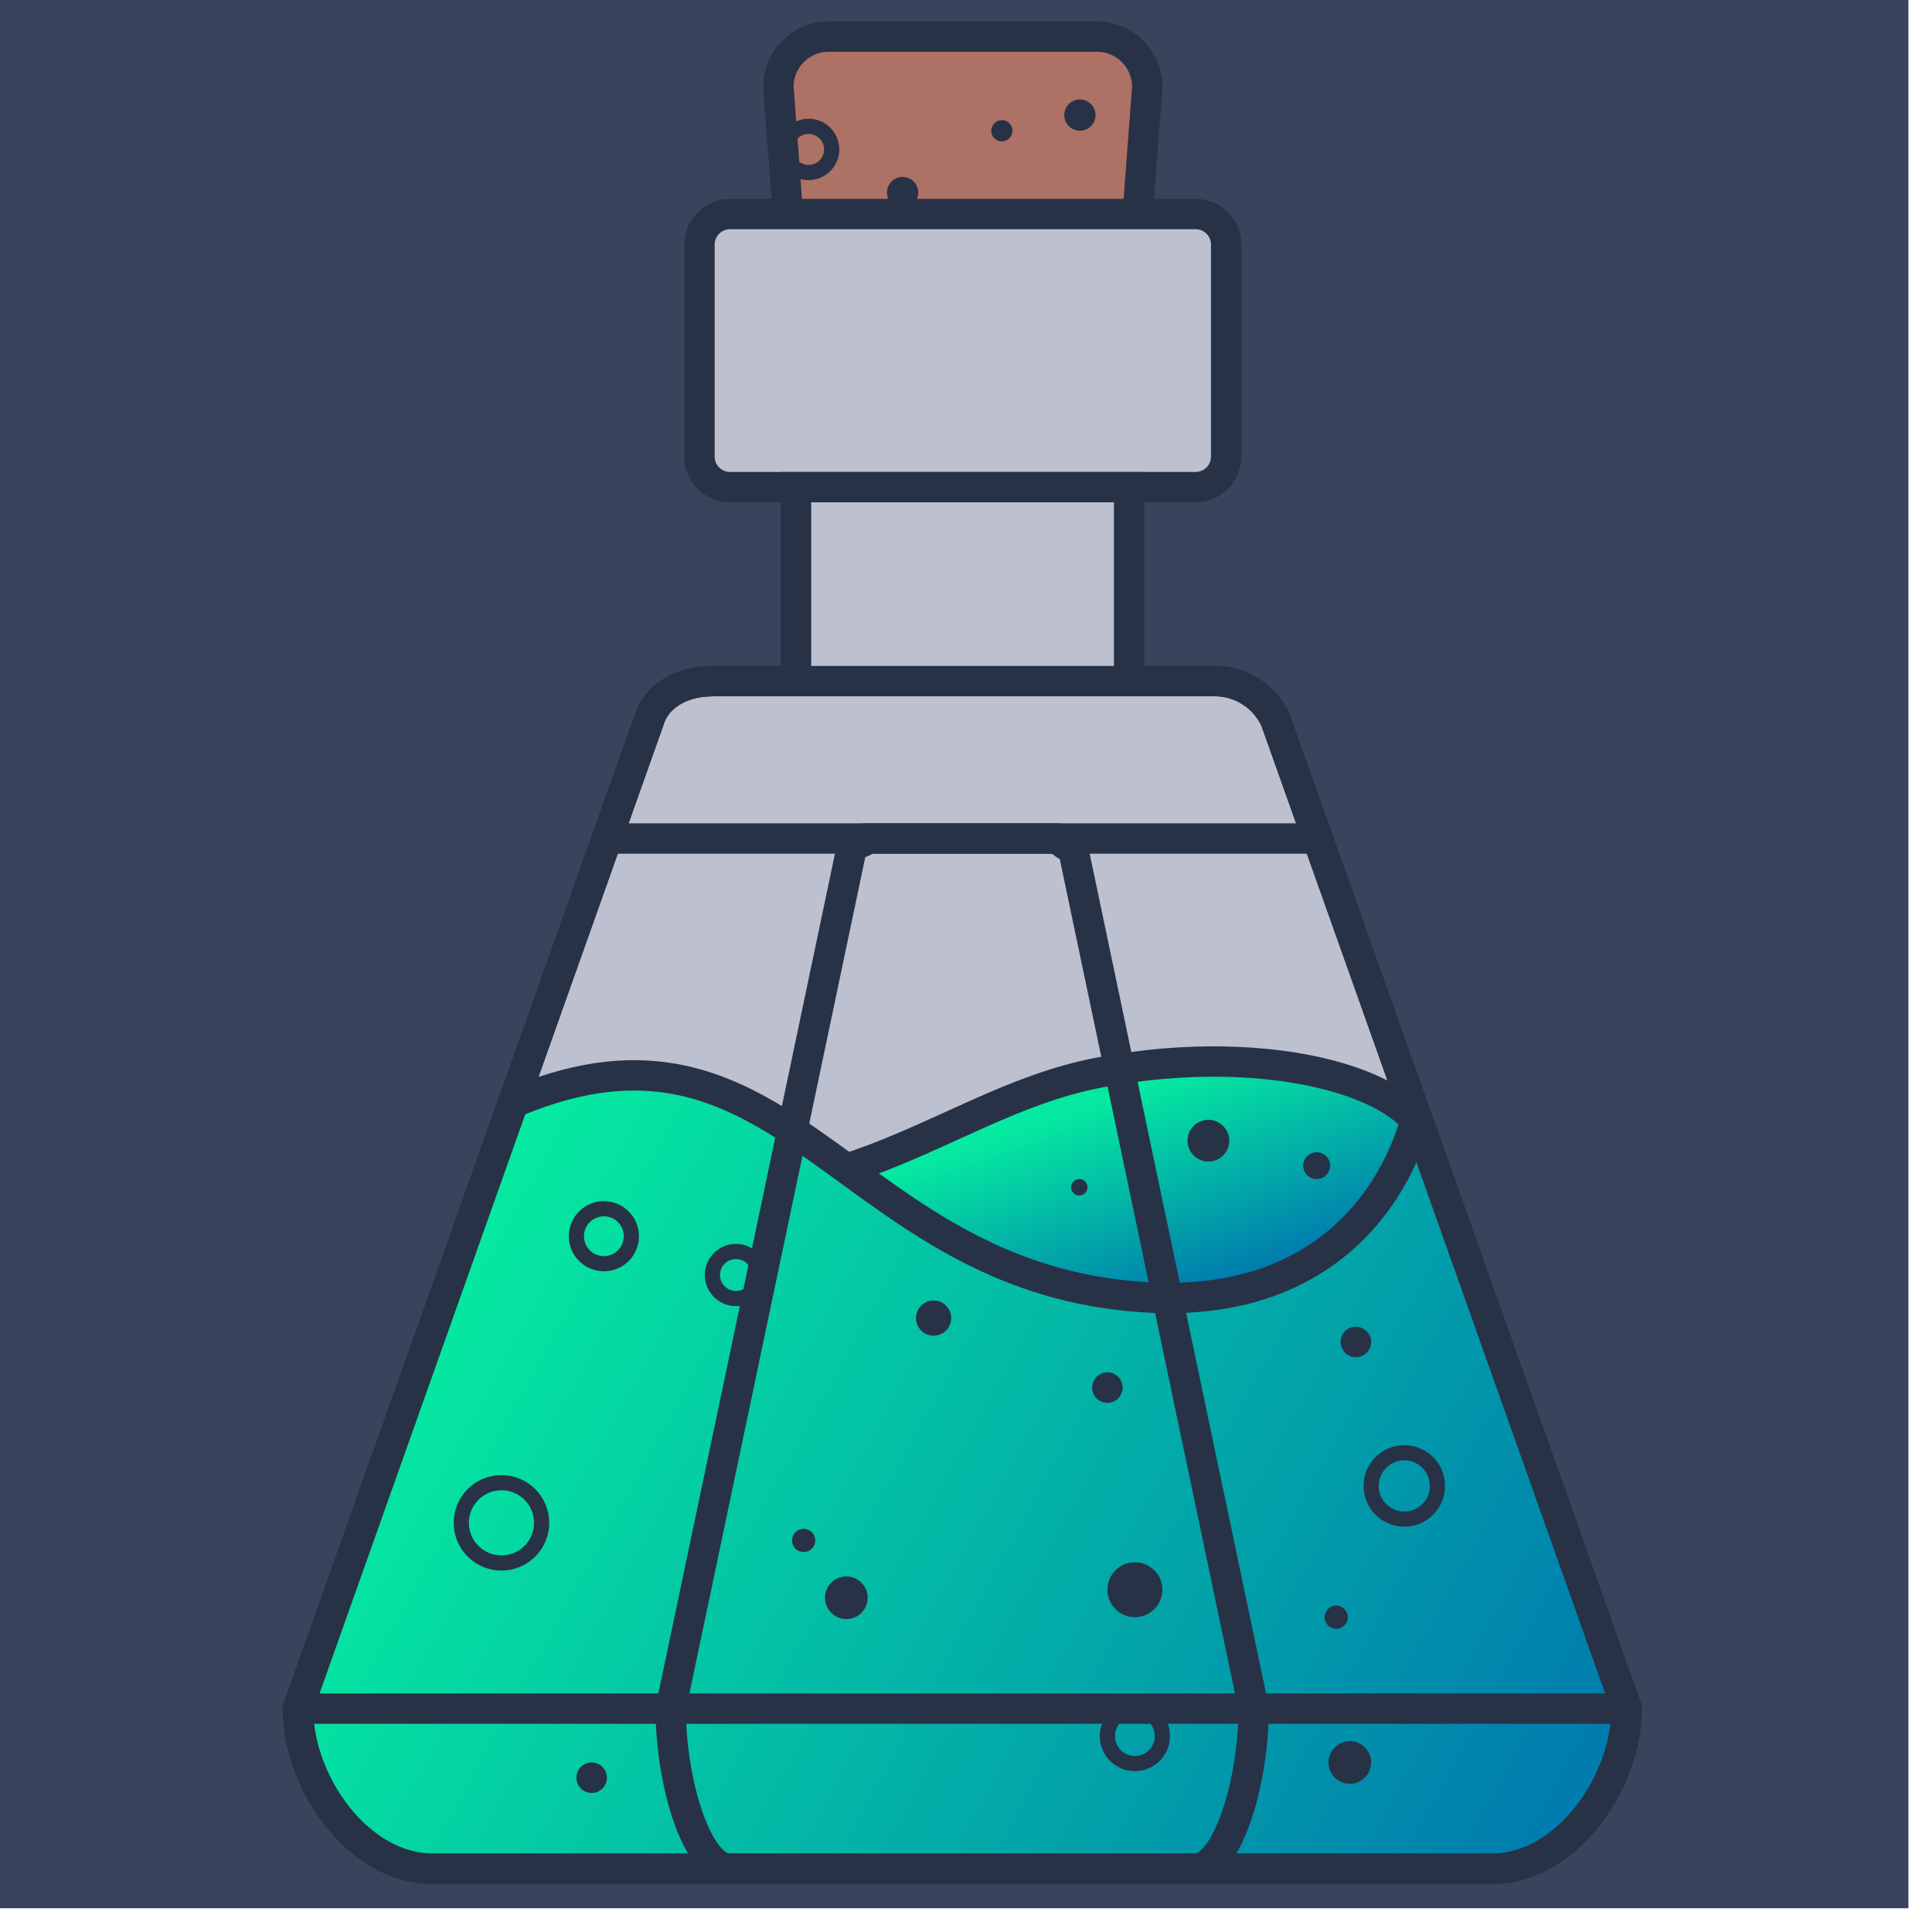
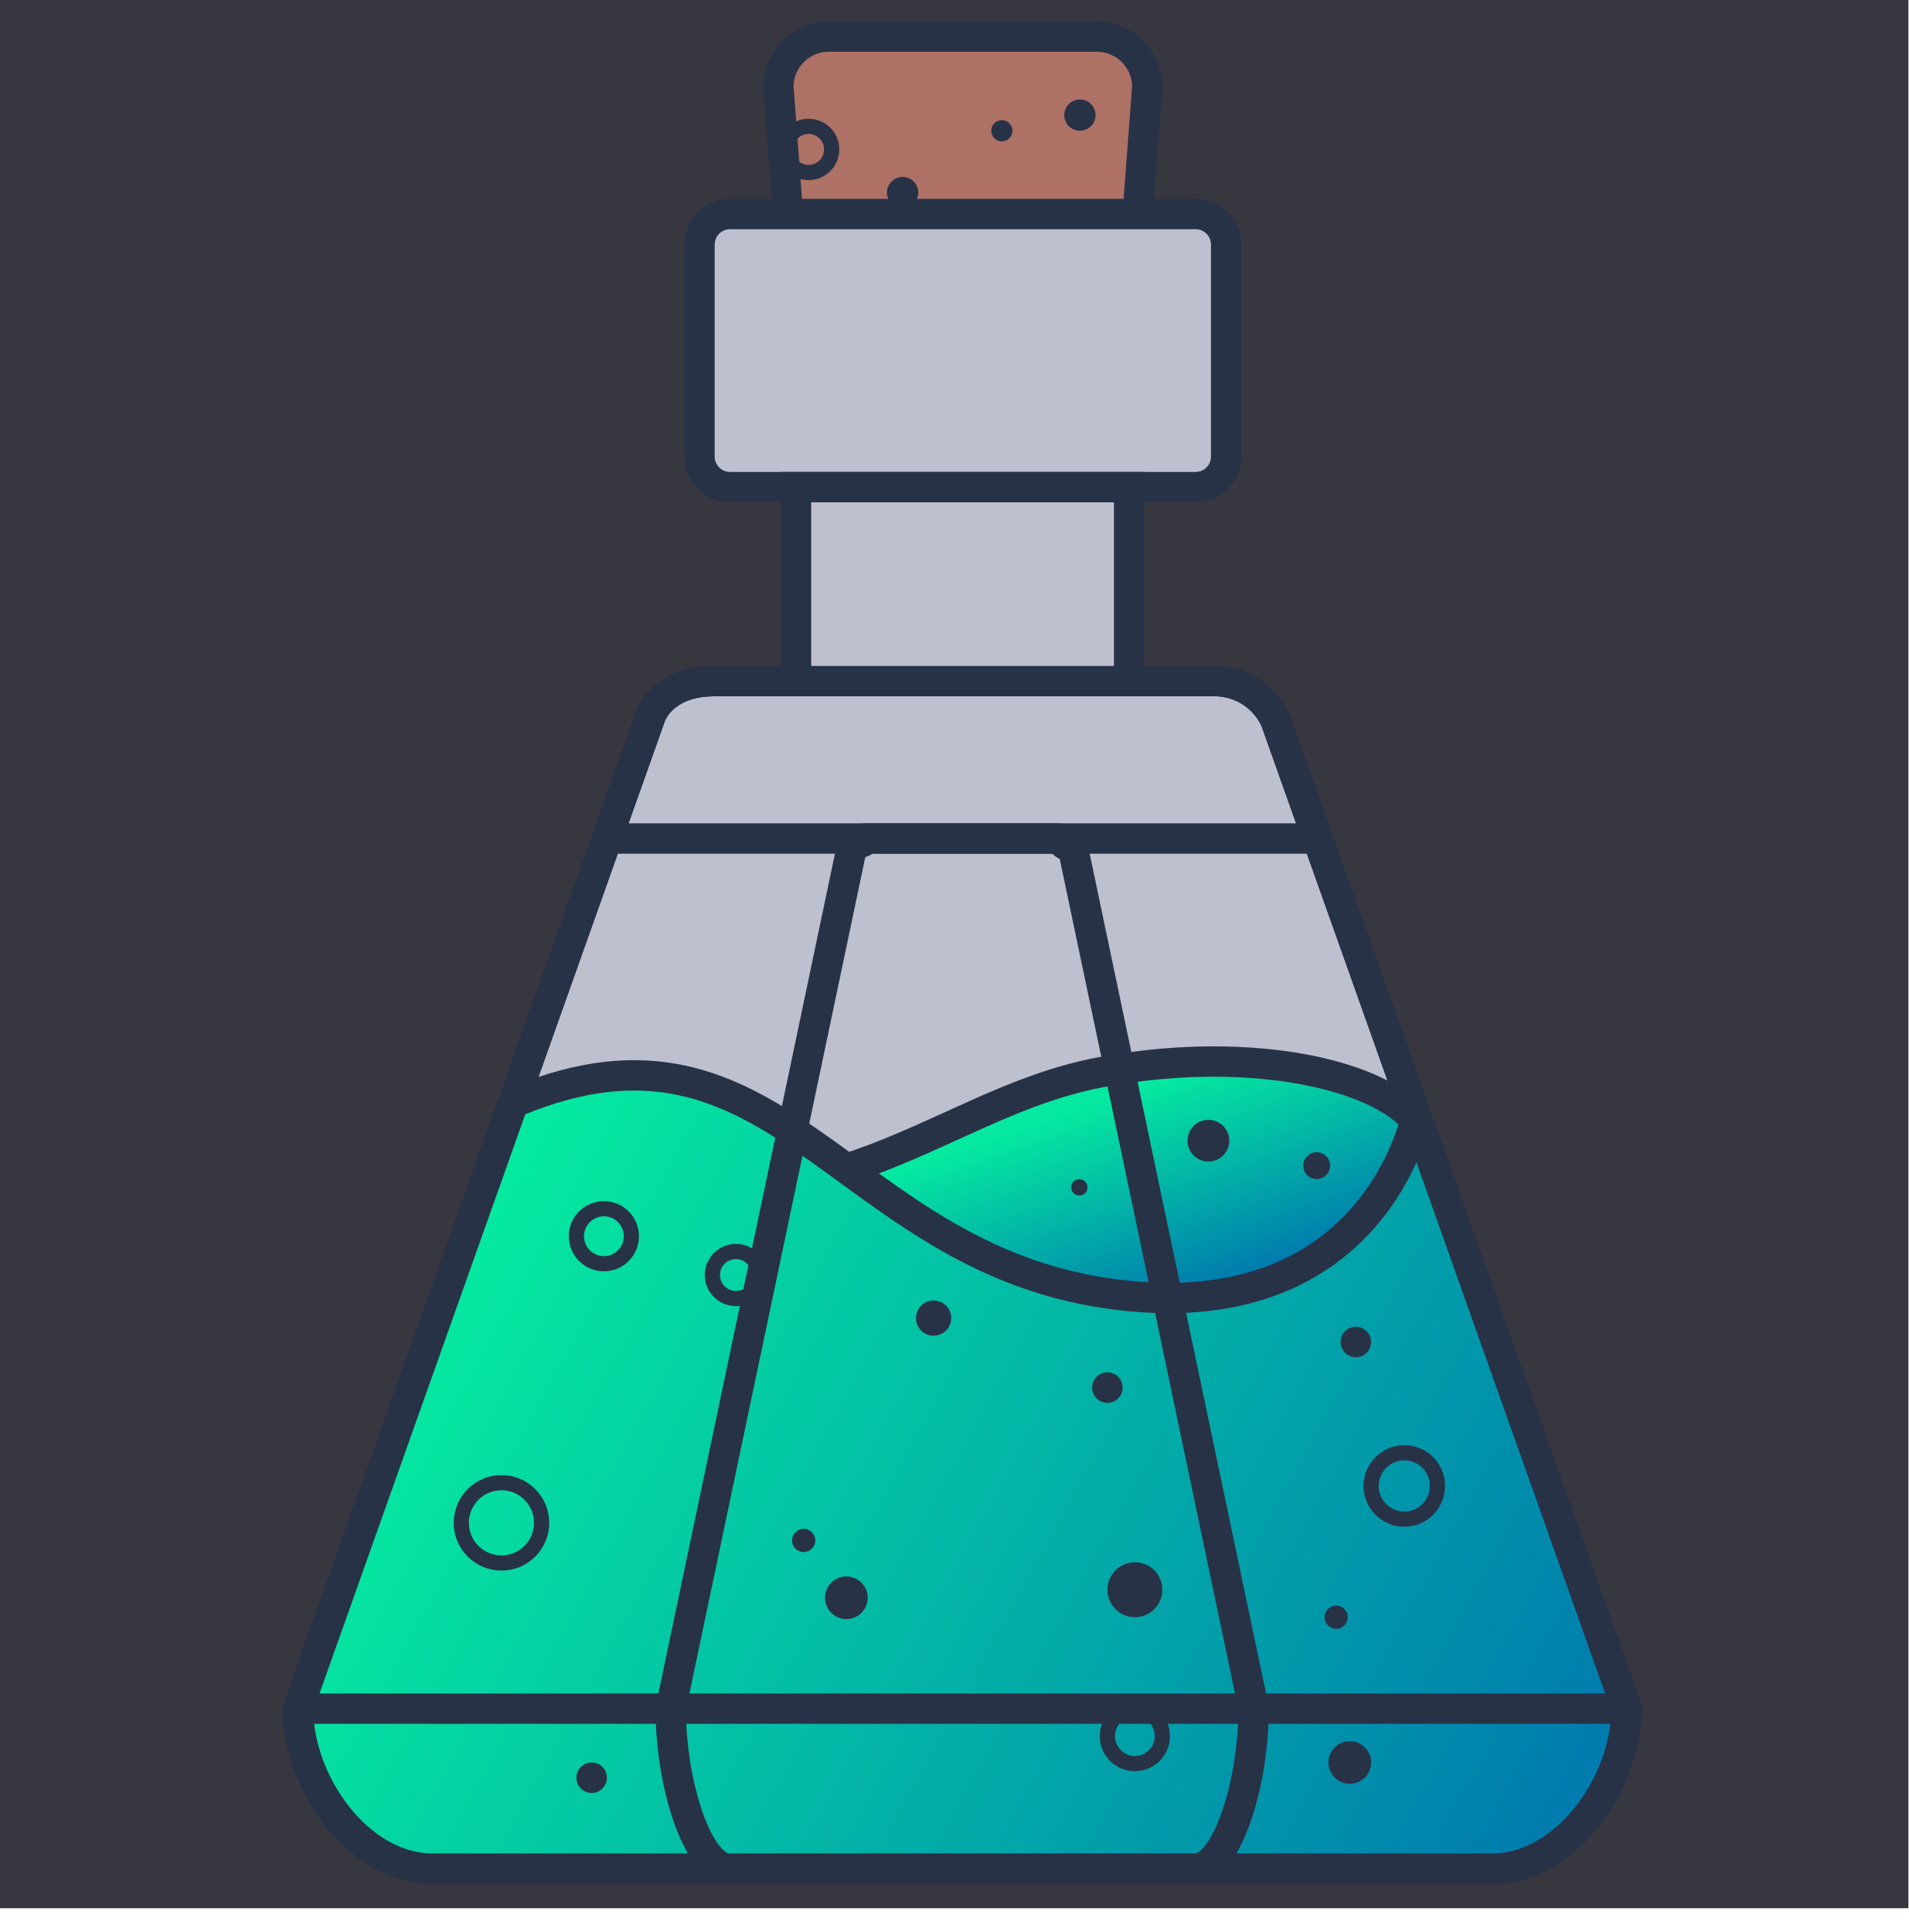
<svg xmlns="http://www.w3.org/2000/svg" xmlns:xlink="http://www.w3.org/1999/xlink" id="Layer_3" data-name="Layer 3" viewBox="0 0 251.33 254.46">
  <defs>
    <clipPath id="clip-path">
      <path d="M196.46,246.15H57c-9.81,0-17.76-11.29-17.76-21.11L85.47,94.88c.78-2.75,3.75-5.17,8.37-5.17h65.75A8.76,8.76,0,0,1,168,94.88L214.23,225C214.23,234.86,206.27,246.15,196.46,246.15Z" fill="none" />
    </clipPath>
    <linearGradient id="New_Gradient_Swatch_6" x1="122.52" y1="152.63" x2="131.73" y2="178.95" gradientUnits="userSpaceOnUse">
      <stop offset="0" stop-color="#05eaa0" />
      <stop offset="1" stop-color="#007cae" />
    </linearGradient>
    <linearGradient id="linear-gradient" x1="56.31" y1="172.3" x2="198.88" y2="250.83" xlink:href="#New_Gradient_Swatch_6" />
  </defs>
-   <rect width="251.33" height="251.33" fill="#37445c" />
+   <rect width="251.33" height="251.33" fill="#37373f" />
  <path d="M196.46,246.15H57c-9.81,0-17.76-11.29-17.76-21.11L85.47,94.88c.78-2.75,3.75-5.17,8.37-5.17h65.75A8.76,8.76,0,0,1,168,94.88L214.23,225C214.23,234.86,206.27,246.15,196.46,246.15Z" fill="#bcc0cf" stroke="#283247" stroke-miterlimit="10" stroke-width="4" />
  <rect x="104.78" y="64.16" width="43.87" height="34.98" fill="#bcc0cf" />
  <path d="M139,54.93H114.62c-5.2,0-9.41-3.35-9.41-7.48l-2.7-36a6.63,6.63,0,0,1,6.63-6.63h35.31a6.63,6.63,0,0,1,6.64,6.63l-2.71,36C148.38,51.58,144.17,54.93,139,54.93Z" fill="#ad7165" stroke="#283247" stroke-miterlimit="10" stroke-width="4" />
  <g id="cork_holes" data-name="cork holes">
    <circle cx="106.49" cy="19.68" r="3.04" fill="none" stroke="#283247" stroke-miterlimit="10" stroke-width="2" />
    <circle cx="142.22" cy="15.16" r="2.06" fill="#283247" />
    <circle cx="118.87" cy="25.36" r="2.06" fill="#283247" />
    <circle cx="134.89" cy="32.35" r="2.95" fill="#283247" />
    <circle cx="131.94" cy="17.22" r="1.4" fill="#283247" />
  </g>
  <rect x="92.12" y="28.19" width="69.36" height="35.97" rx="4.02" ry="4.02" fill="#bcc0cf" stroke="#283247" stroke-miterlimit="10" stroke-width="4" />
  <g clip-path="url(#clip-path)">
    <path d="M188.35,152.26c0-9.44-20.9-15.33-43.57-11s-37,24.37-74.57,11,29.31,78.29,29.31,78.29S188.35,161.69,188.35,152.26Z" stroke="#283247" stroke-miterlimit="10" stroke-width="4" fill="url(#New_Gradient_Swatch_6)" />
    <path d="M232.87,231.84l-4.64,11.75-10.93,8.86-195-1.93-9.14-6.39L9.48,229.87l56.26-90.81S34,159.08,68.19,145s42.51,20.21,77.61,25.34,40.71-23.28,40.71-23.28L223,199.6Z" stroke="#283247" stroke-miterlimit="10" stroke-width="4" fill="url(#linear-gradient)" />
    <g id="bubbles">
      <circle cx="79.53" cy="162.82" r="3.62" fill="none" stroke="#283247" stroke-miterlimit="10" stroke-width="2" />
      <circle cx="149.46" cy="228.66" r="3.62" fill="none" stroke="#283247" stroke-miterlimit="10" stroke-width="2" />
      <circle cx="66.04" cy="200.57" r="5.29" fill="none" stroke="#283247" stroke-miterlimit="10" stroke-width="2" />
      <circle cx="96.92" cy="167.93" r="3.1" fill="none" stroke="#283247" stroke-miterlimit="10" stroke-width="2" />
      <circle cx="184.94" cy="195.71" r="4.37" fill="none" stroke="#283247" stroke-miterlimit="10" stroke-width="2" />
      <circle cx="145.84" cy="182.76" r="2.01" fill="#283247" />
      <circle cx="178.56" cy="176.75" r="2.01" fill="#283247" />
      <circle cx="77.92" cy="234.14" r="2.01" fill="#283247" />
      <circle cx="111.46" cy="210.44" r="2.81" fill="#283247" />
      <circle cx="177.76" cy="232.13" r="2.81" fill="#283247" />
      <circle cx="105.84" cy="202.89" r="1.53" fill="#283247" />
      <circle cx="175.97" cy="213" r="1.53" fill="#283247" />
      <circle cx="122.95" cy="173.6" r="2.32" fill="#283247" />
      <circle cx="159.14" cy="150.24" r="2.75" fill="#283247" />
      <circle cx="149.46" cy="209.38" r="3.62" fill="#283247" />
      <circle cx="142.14" cy="156.38" r="1.08" fill="#283247" />
      <circle cx="173.4" cy="153.53" r="1.77" fill="#283247" />
    </g>
  </g>
  <path d="M196.46,246.15H57c-9.81,0-17.76-11.29-17.76-21.11L85.47,94.88c.78-2.75,3.75-5.17,8.37-5.17h65.75A8.76,8.76,0,0,1,168,94.88L214.23,225C214.23,234.86,206.27,246.15,196.46,246.15Z" fill="none" stroke="#283247" stroke-miterlimit="10" stroke-width="4" />
  <path d="M214.22,225c0,9.82-7.94,21.12-17.76,21.12H57c-9.8,0-17.77-11.3-17.77-21.12L85.46,94.88c.78-2.76,3.76-5.17,8.37-5.17h11V64.16h43.87V89.71h10.93A8.8,8.8,0,0,1,168,94.88Z" fill="none" stroke="#283247" stroke-miterlimit="10" stroke-width="4" />
  <path d="M157.3,246.15H96.12c-4.3,0-7.79-11.29-7.79-21.11l23.91-113.72c3.34-.88.45-.88,2.18-.88H139c1.73,0-.62,0,2.33,1.37L165.1,225C165.1,234.86,161.61,246.15,157.3,246.15Z" fill="none" stroke="#283247" stroke-miterlimit="10" stroke-width="4" />
  <line x1="39.2" y1="225.04" x2="214.23" y2="225.04" fill="none" stroke="#283247" stroke-miterlimit="10" stroke-width="4" />
  <line x1="173.49" y1="110.44" x2="80.1" y2="110.44" fill="none" stroke="#283247" stroke-miterlimit="10" stroke-width="4" />
</svg>
